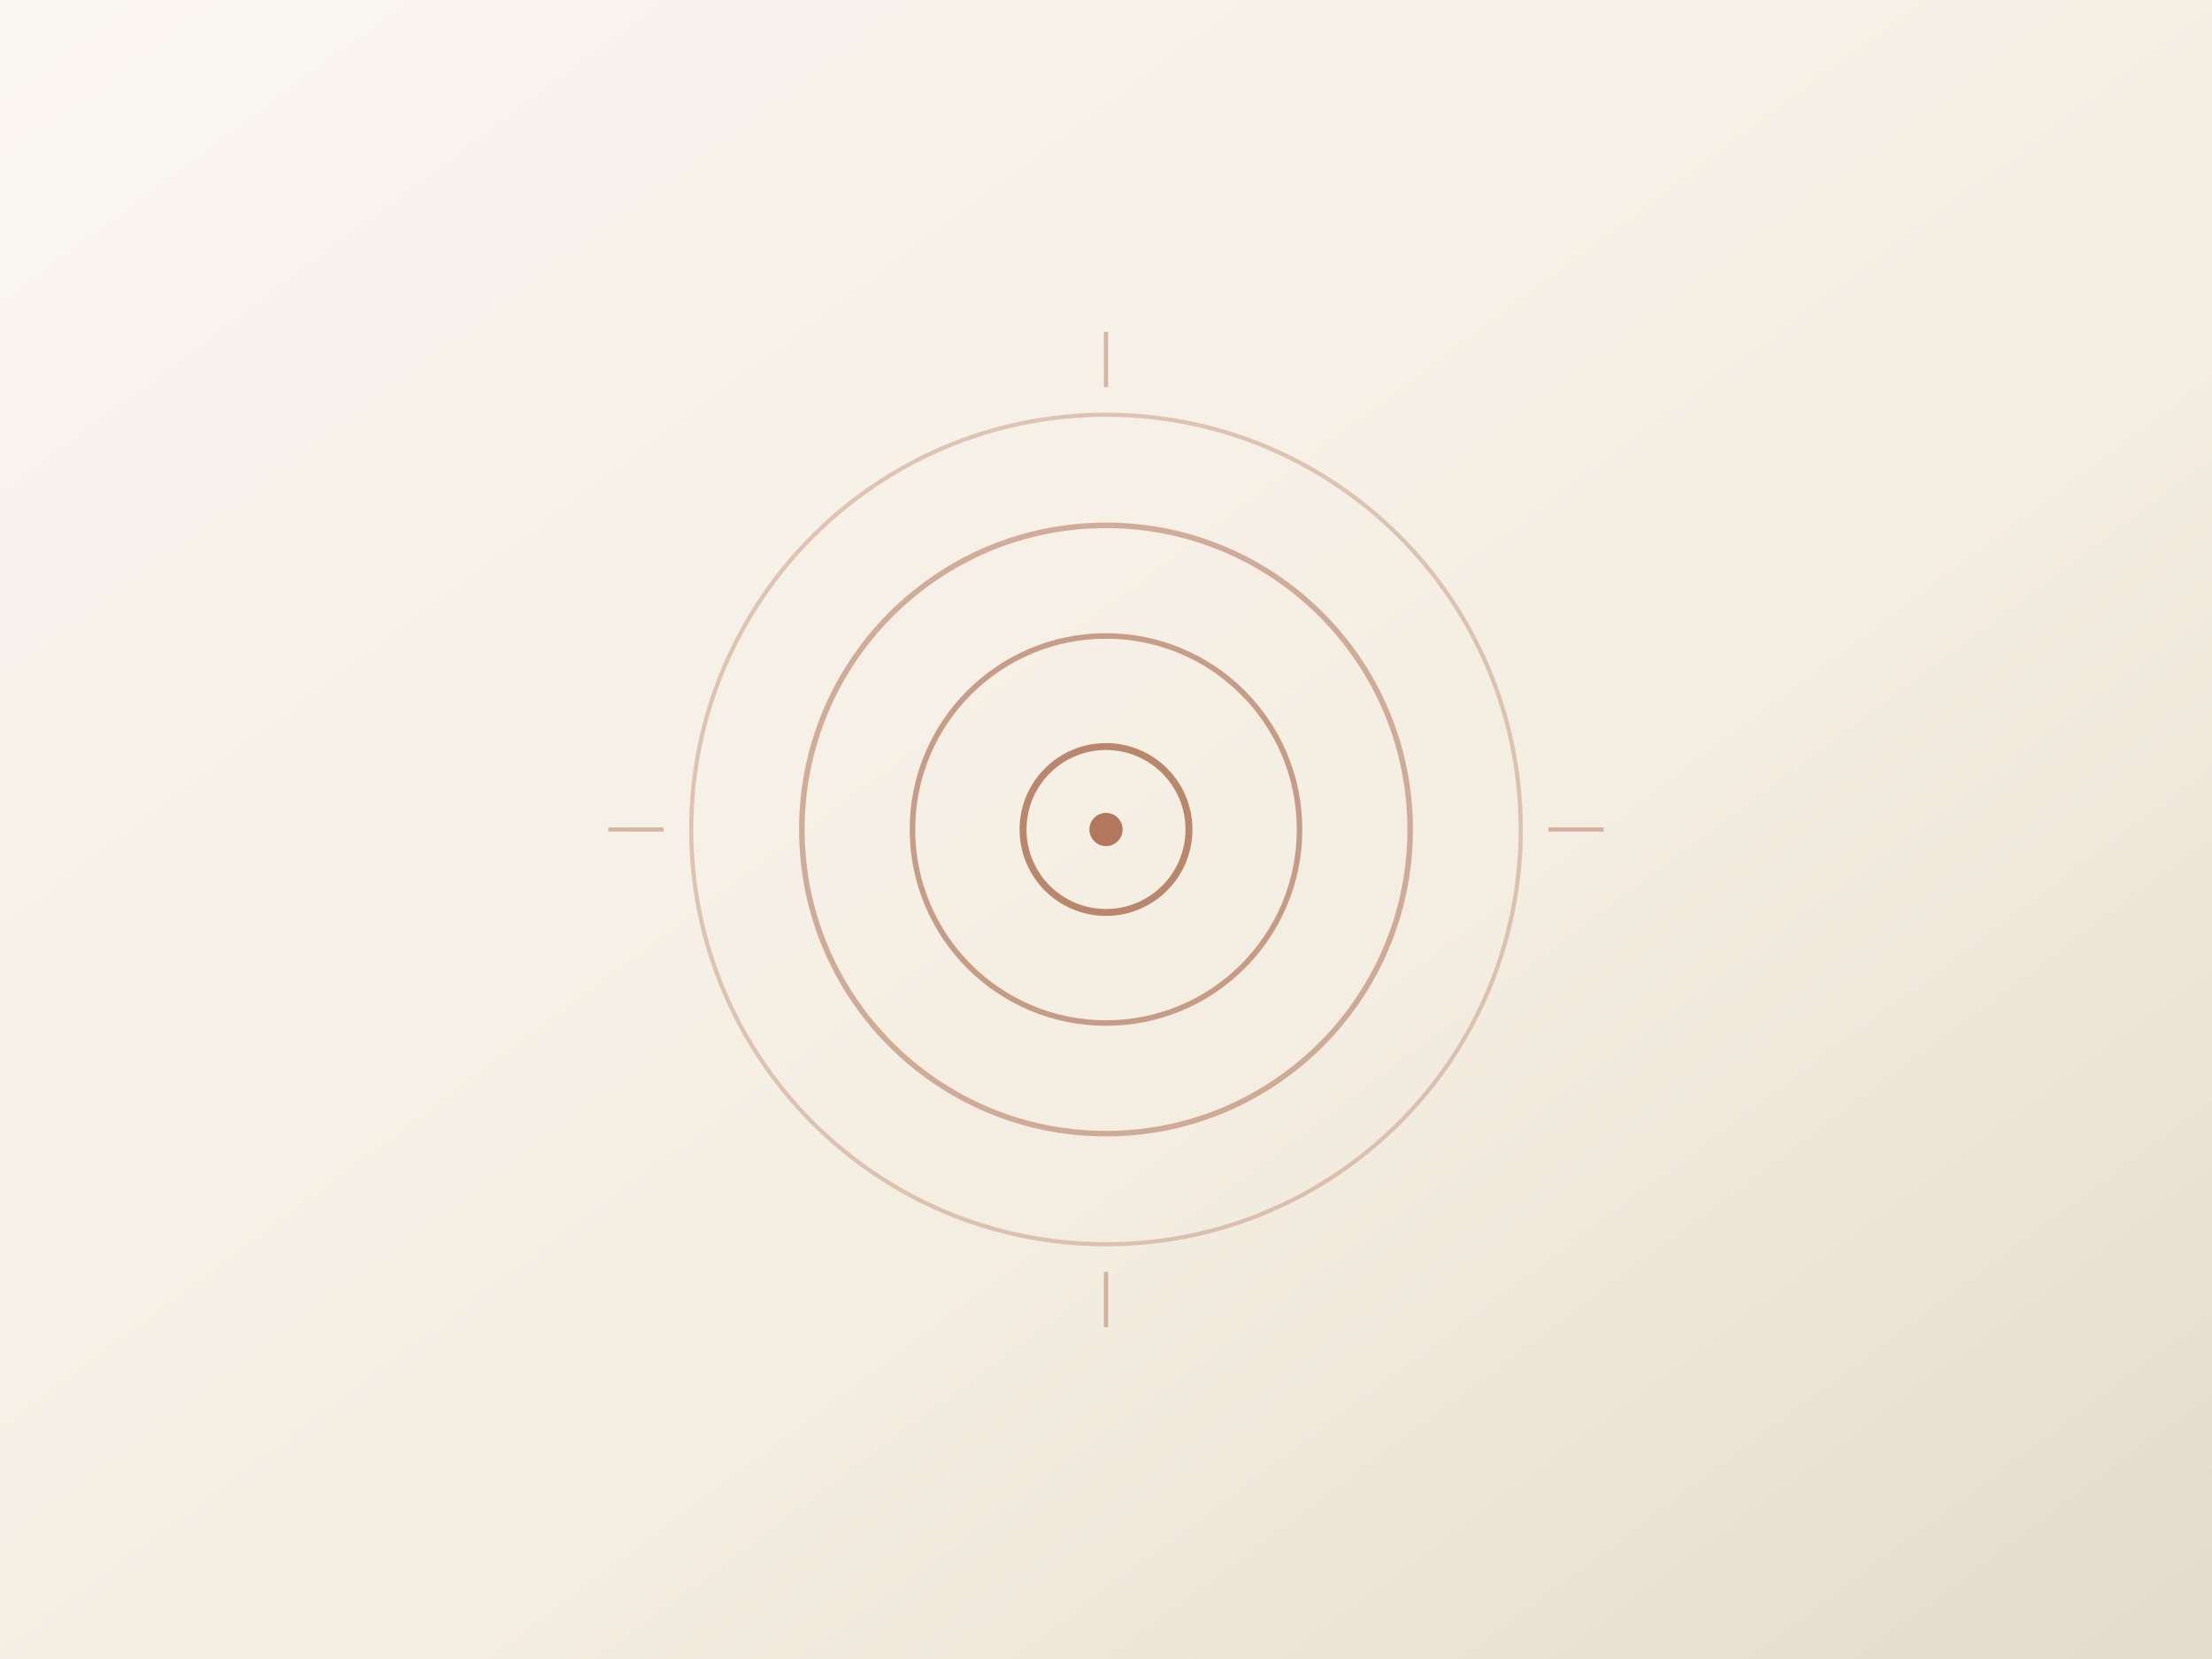
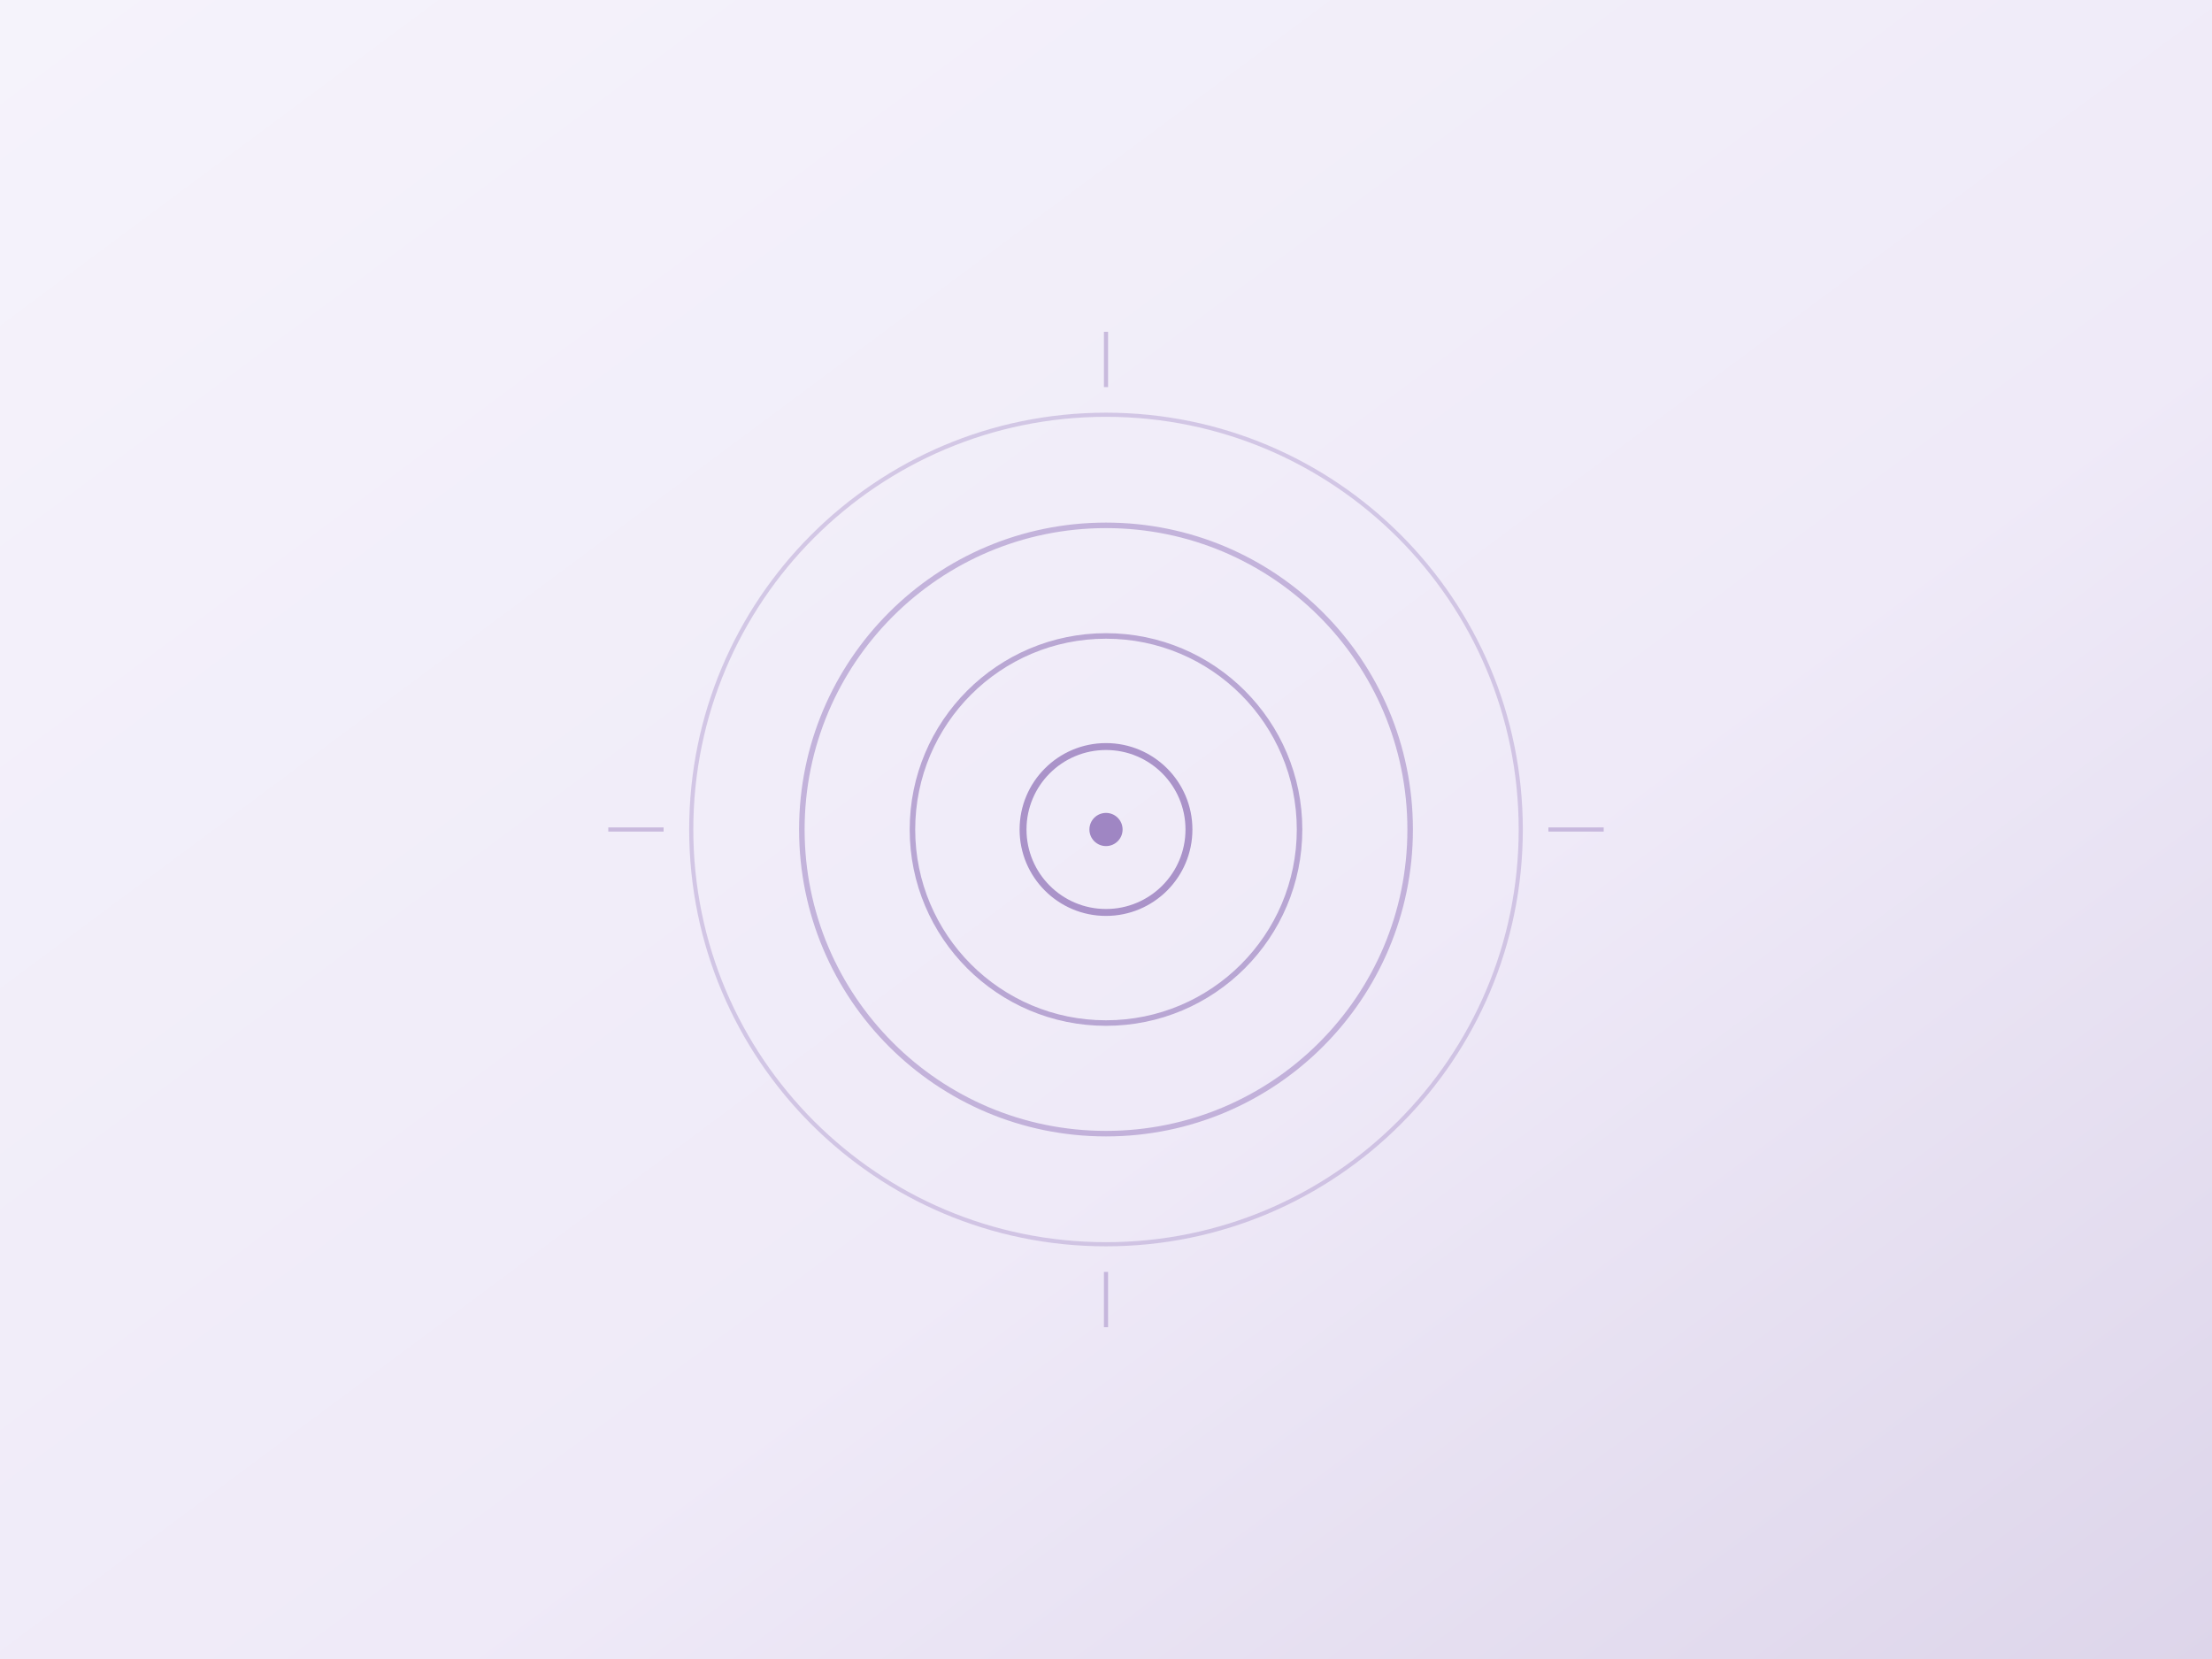
<svg xmlns="http://www.w3.org/2000/svg" viewBox="0 0 800 600" preserveAspectRatio="xMidYMid slice">
  <defs>
    <linearGradient id="bg-esp2" x1="0%" y1="0%" x2="100%" y2="100%">
-       <stop offset="0%" stop-color="#faf6f1" />
-       <stop offset="60%" stop-color="#f4ede1" />
-       <stop offset="100%" stop-color="#e3dccd" />
+       <stop offset="0%" stop-color="#f5f3fb" />
+       <stop offset="60%" stop-color="#efeaf8" />
+       <stop offset="100%" stop-color="#ddd5ea" />
    </linearGradient>
  </defs>
  <rect width="800" height="600" fill="url(#bg-esp2)" />
  <g transform="translate(400, 300)">
-     <circle cx="0" cy="0" r="150" stroke="#a05a3c" stroke-width="1.5" fill="none" opacity="0.3" />
-     <circle cx="0" cy="0" r="110" stroke="#a05a3c" stroke-width="2" fill="none" opacity="0.45" />
-     <circle cx="0" cy="0" r="70" stroke="#a05a3c" stroke-width="2" fill="none" opacity="0.55" />
-     <circle cx="0" cy="0" r="30" stroke="#a05a3c" stroke-width="2.5" fill="none" opacity="0.7" />
-     <circle cx="0" cy="0" r="6" fill="#a05a3c" opacity="0.8" />
-     <line x1="-180" y1="0" x2="-160" y2="0" stroke="#a05a3c" stroke-width="1.5" opacity="0.4" />
-     <line x1="160" y1="0" x2="180" y2="0" stroke="#a05a3c" stroke-width="1.5" opacity="0.4" />
-     <line x1="0" y1="-180" x2="0" y2="-160" stroke="#a05a3c" stroke-width="1.5" opacity="0.4" />
-     <line x1="0" y1="160" x2="0" y2="180" stroke="#a05a3c" stroke-width="1.5" opacity="0.4" />
+     <circle cx="0" cy="0" r="150" stroke="#8b6db5" stroke-width="1.5" fill="none" opacity="0.3" />
+     <circle cx="0" cy="0" r="110" stroke="#8b6db5" stroke-width="2" fill="none" opacity="0.45" />
+     <circle cx="0" cy="0" r="70" stroke="#8b6db5" stroke-width="2" fill="none" opacity="0.55" />
+     <circle cx="0" cy="0" r="30" stroke="#8b6db5" stroke-width="2.5" fill="none" opacity="0.7" />
+     <circle cx="0" cy="0" r="6" fill="#8b6db5" opacity="0.8" />
+     <line x1="-180" y1="0" x2="-160" y2="0" stroke="#8b6db5" stroke-width="1.5" opacity="0.4" />
+     <line x1="160" y1="0" x2="180" y2="0" stroke="#8b6db5" stroke-width="1.5" opacity="0.4" />
+     <line x1="0" y1="-180" x2="0" y2="-160" stroke="#8b6db5" stroke-width="1.5" opacity="0.4" />
+     <line x1="0" y1="160" x2="0" y2="180" stroke="#8b6db5" stroke-width="1.5" opacity="0.4" />
  </g>
</svg>
